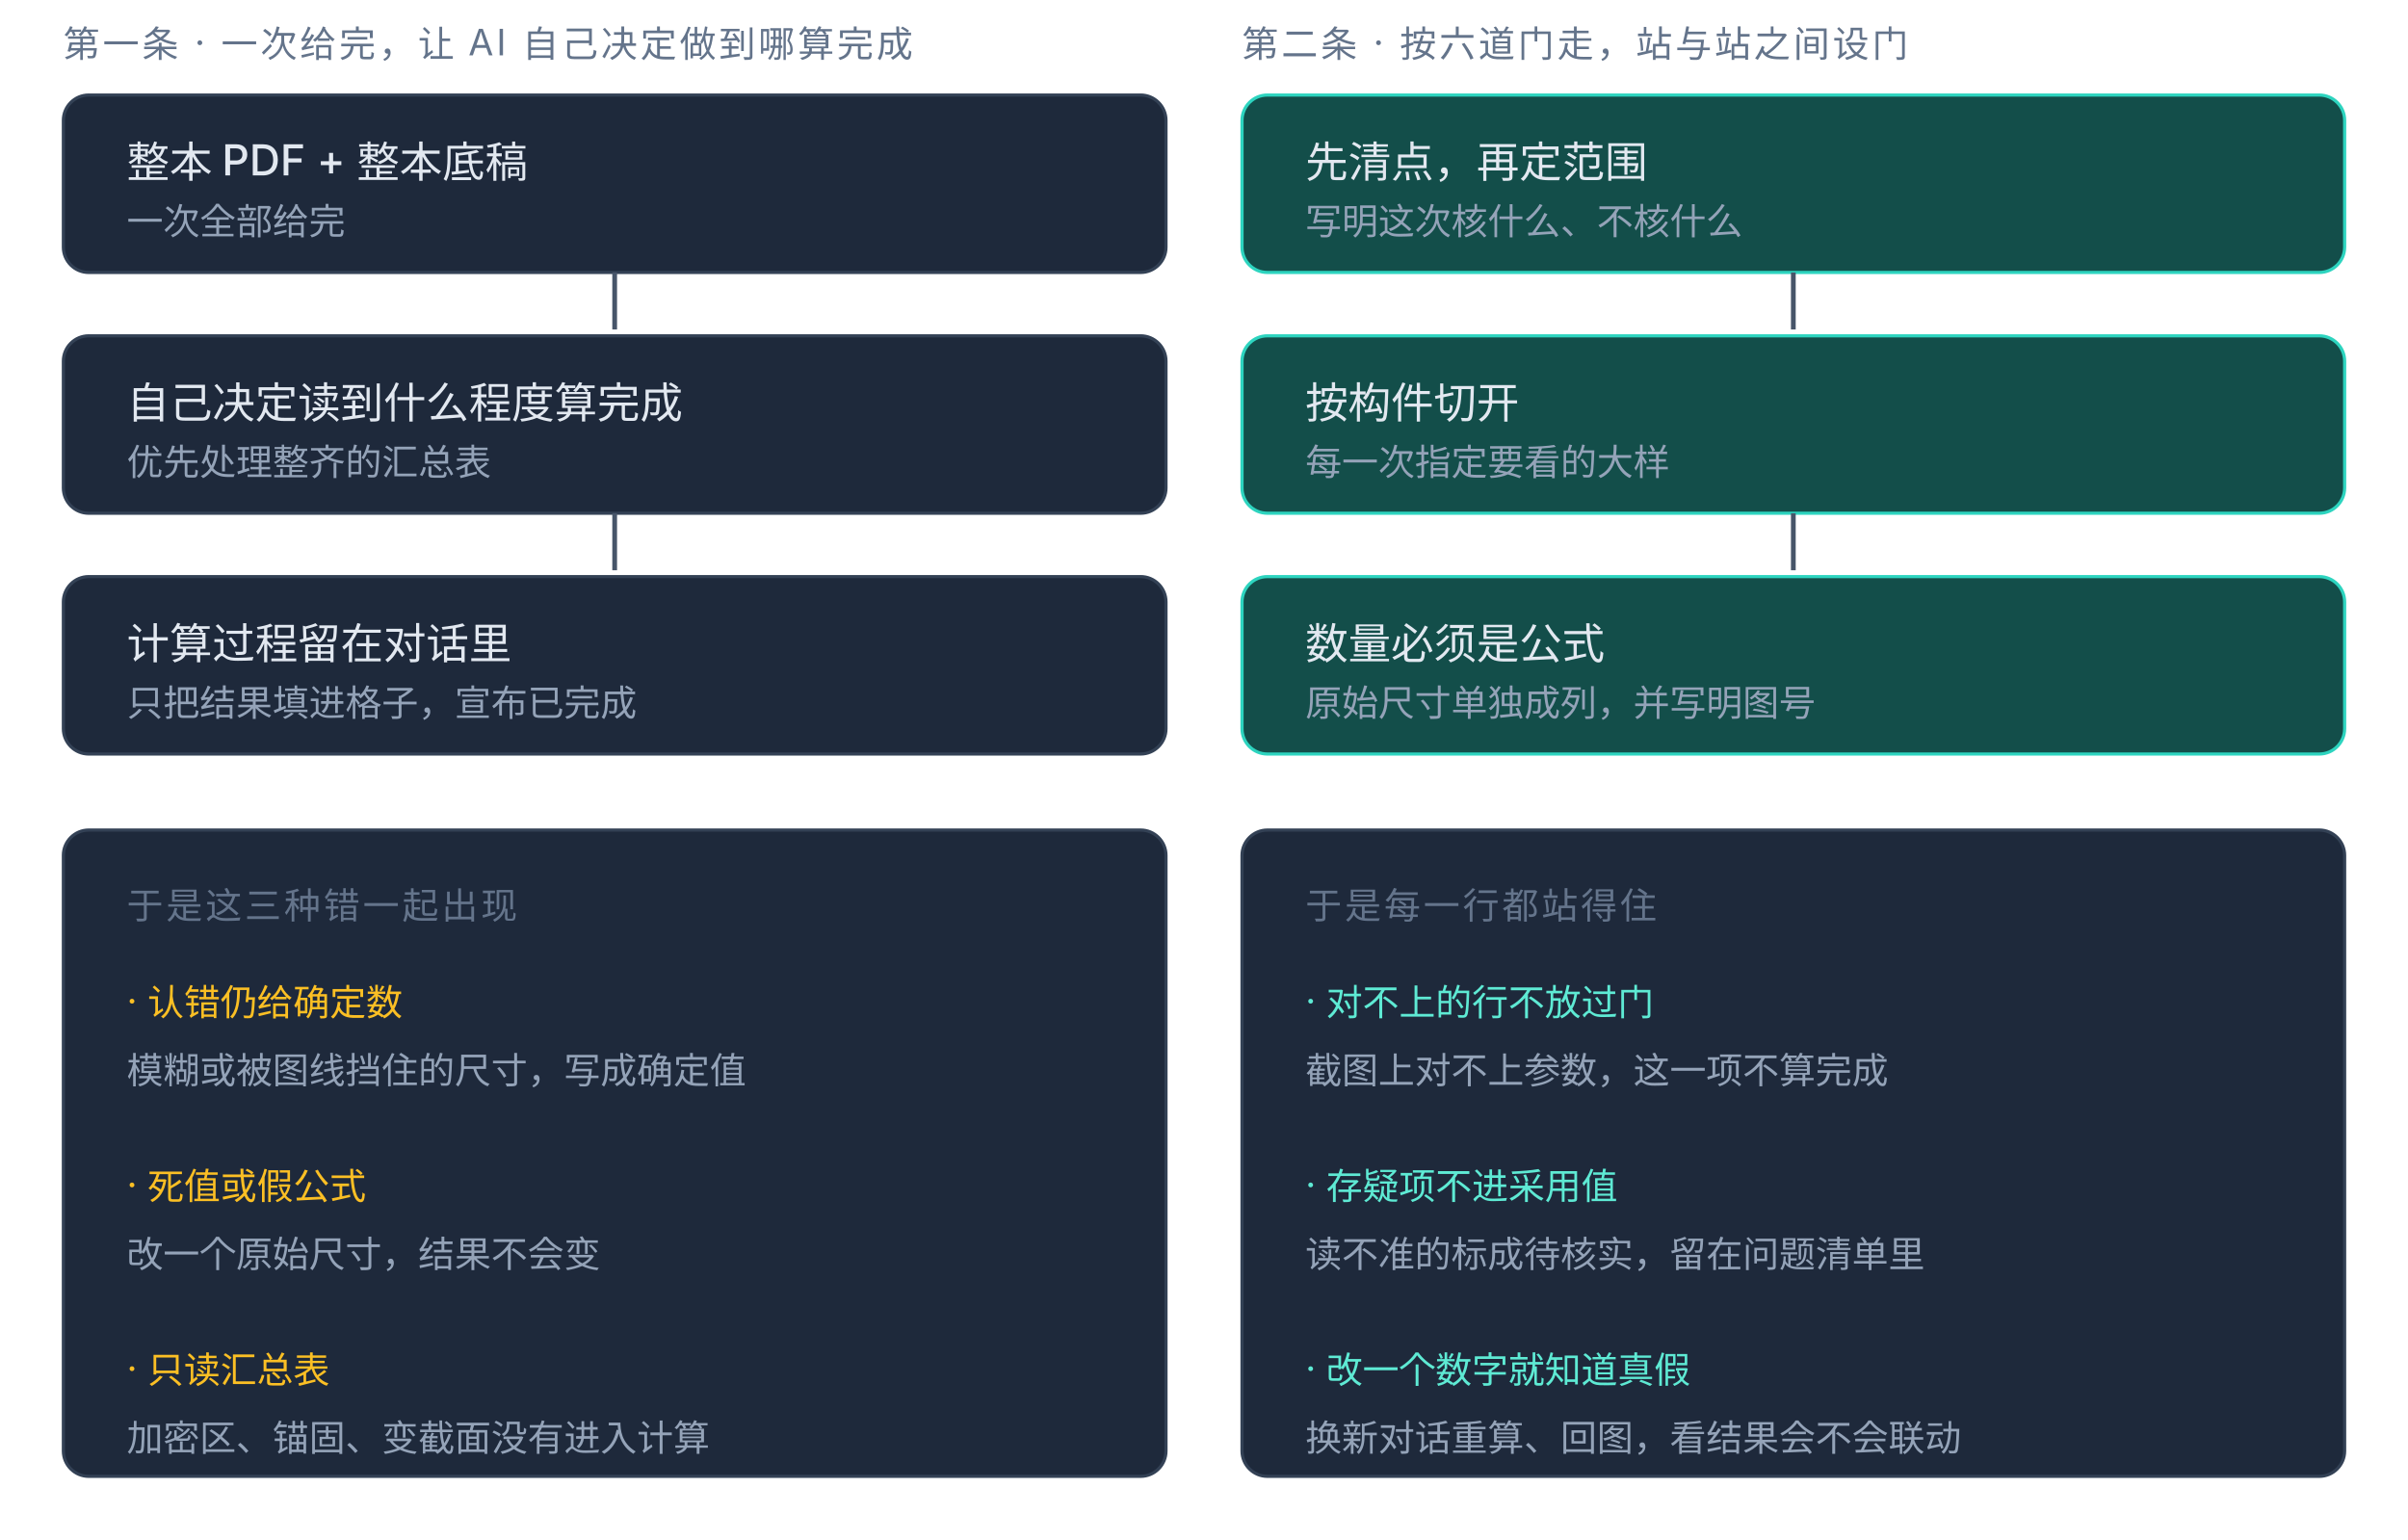
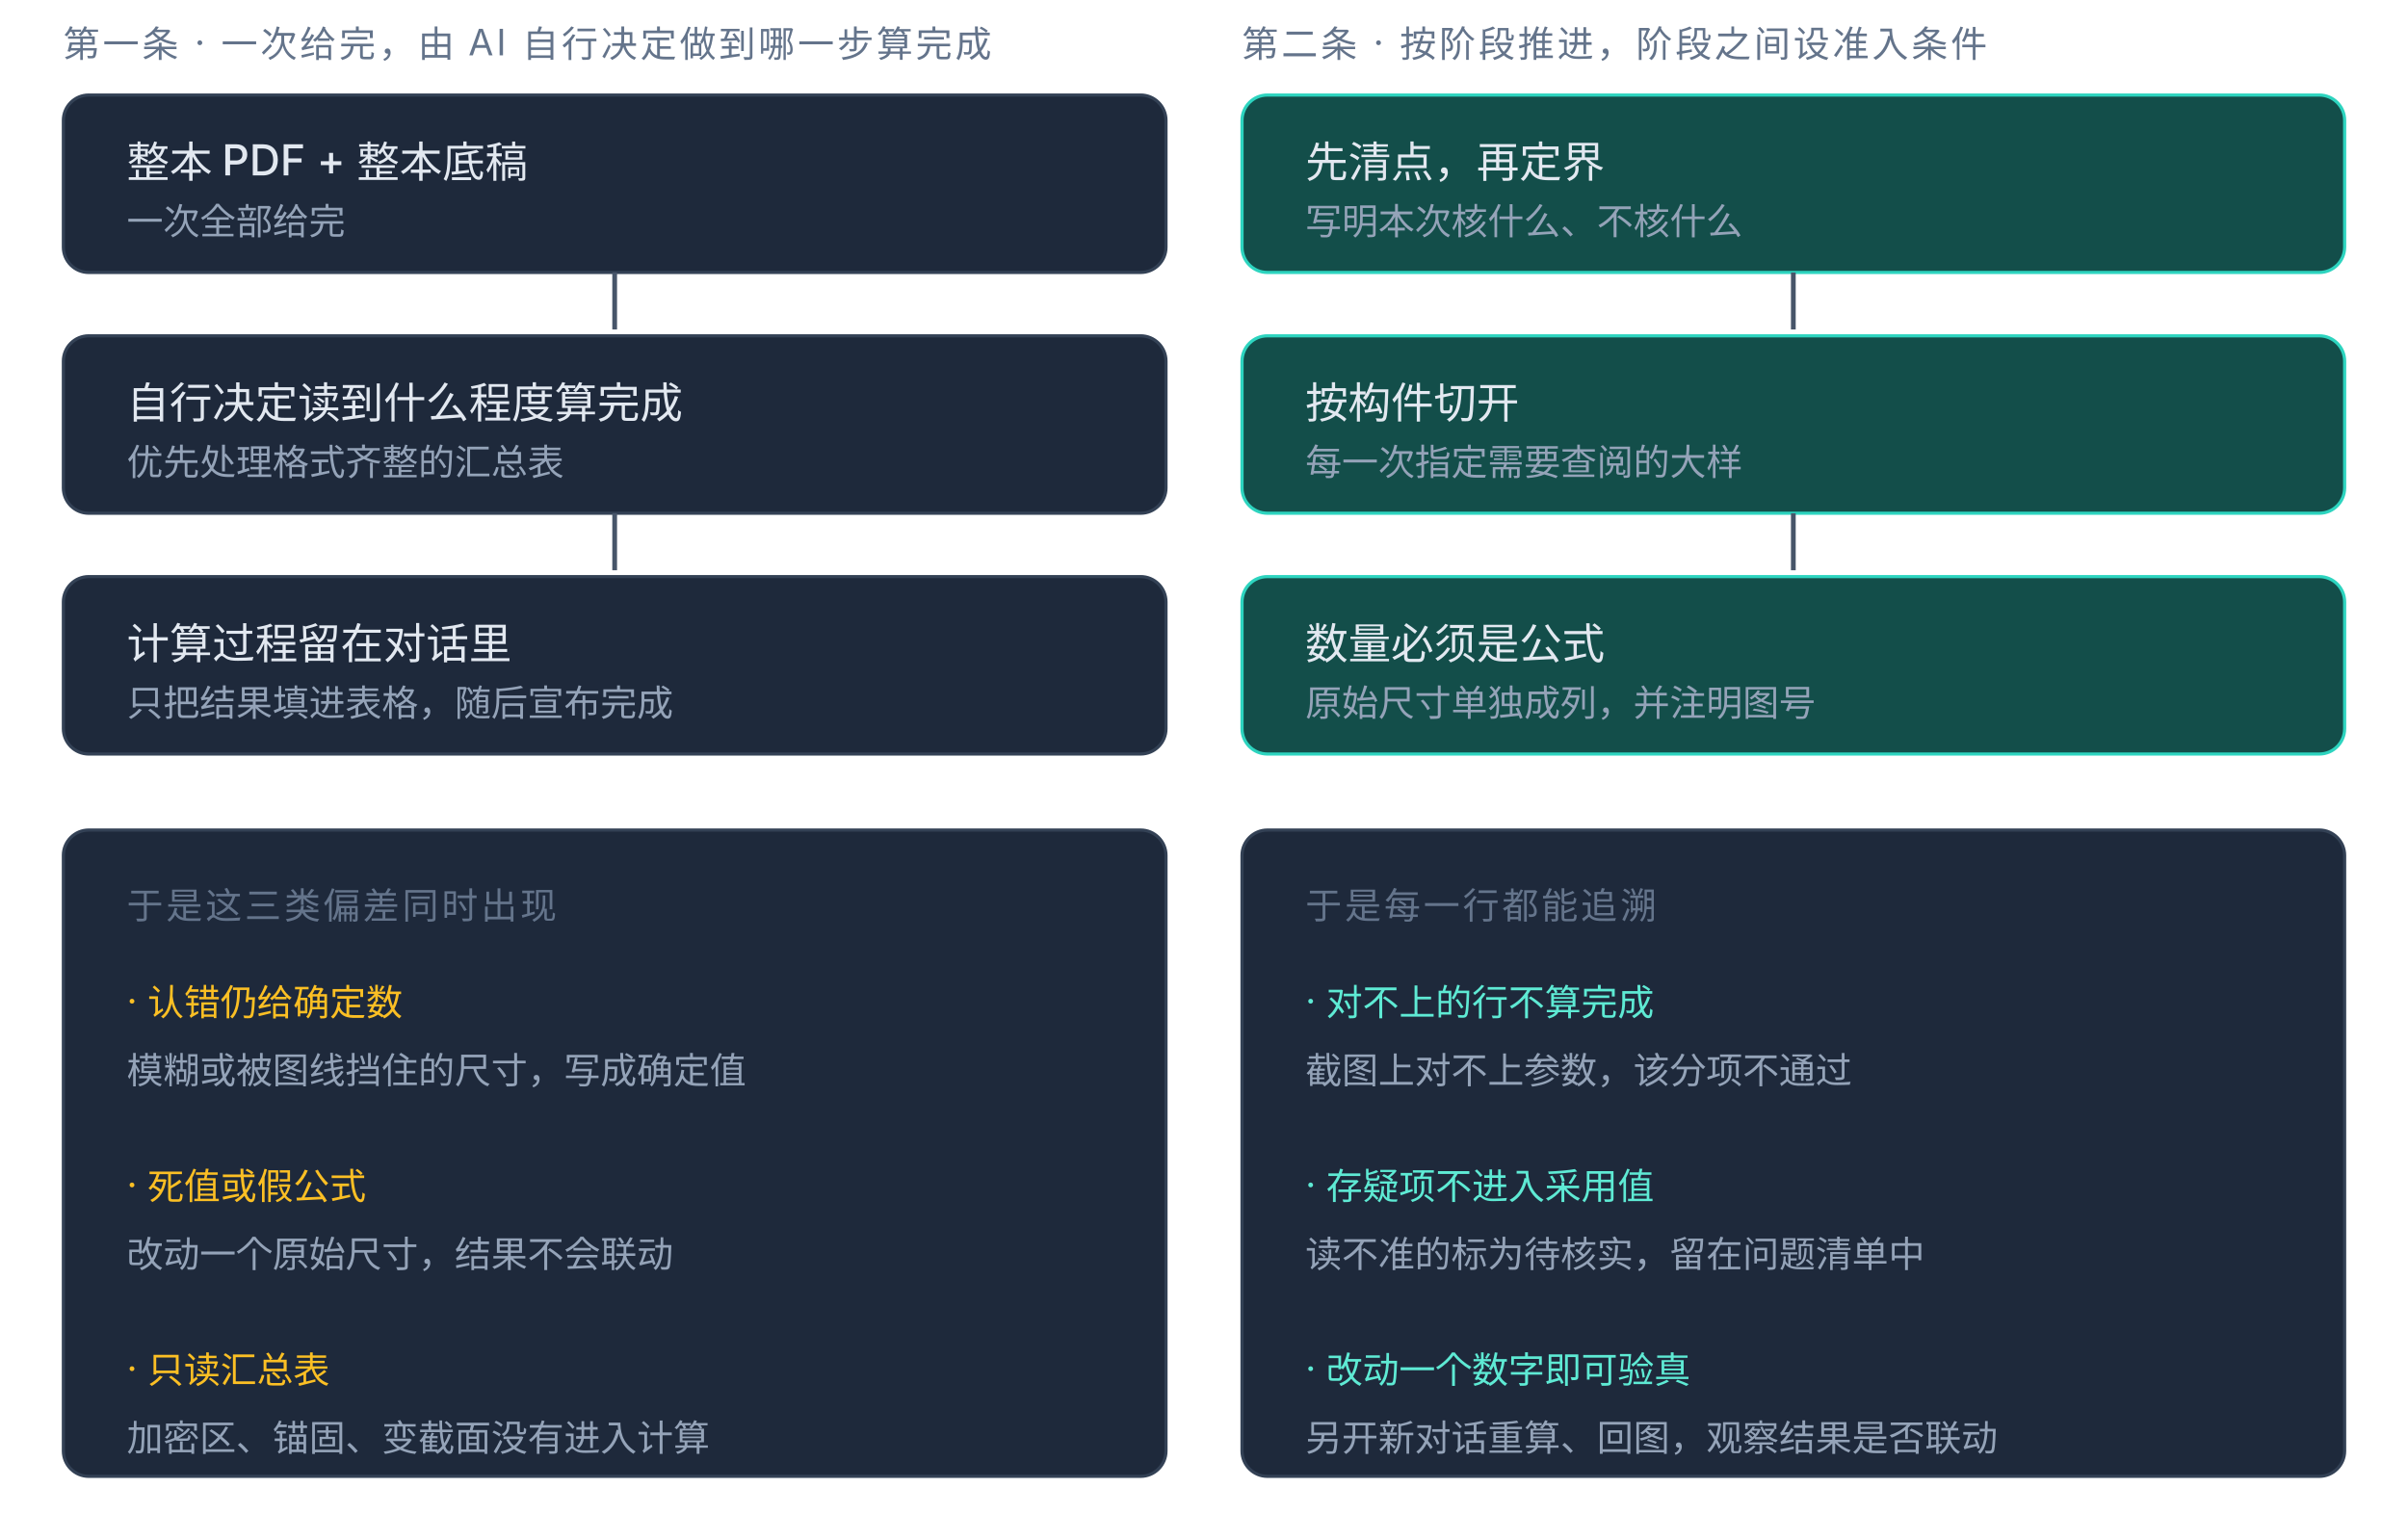
- <svg xmlns="http://www.w3.org/2000/svg" viewBox="0 0 760 486" width="100%" role="img" aria-label="一次把图纸和底稿丢给 AI，与按六道门核量">
+ <svg xmlns="http://www.w3.org/2000/svg" viewBox="0 0 760 486" width="100%" role="img" aria-label="一次把图纸和底稿交给 AI，与按阶段约束推进核量">
  <style>
    .t { font-family: system-ui, -apple-system, "Segoe UI", "Microsoft YaHei", sans-serif; }
    .card { fill: #1e293b; stroke: #334155; }
    .hi { fill: #134e4a; stroke: #2dd4bf; }
    .name { fill: #e2e8f0; font-size: 13.5px; font-weight: 500; }
    .small { fill: #94a3b8; font-size: 11.5px; }
    .teal { fill: #5eead4; font-size: 11.5px; }
    .warn { fill: #fbbf24; font-size: 11.5px; }
    .head { fill: #64748b; font-size: 11.5px; letter-spacing: .08em; }
    .line { stroke: #475569; stroke-width: 1.5; fill: none; }
  </style>
-   <text class="t head" x="20" y="18">第一条 · 一次给完，让 AI 自己决定做到哪算完成</text>
-   <text class="t head" x="392" y="18">第二条 · 按六道门走，站与站之间设门</text>
+   <text class="t head" x="20" y="18">第一条 · 一次给完，由 AI 自行决定做到哪一步算完成</text>
+   <text class="t head" x="392" y="18">第二条 · 按阶段推进，阶段之间设准入条件</text>
  <rect class="card" x="20" y="30" width="348" height="56" rx="8" />
  <text class="t name" x="40" y="56">整本 PDF + 整本底稿</text>
  <text class="t small" x="40" y="74">一次全部给完</text>
  <path class="line" d="M194,86 V104" />
  <rect class="card" x="20" y="106" width="348" height="56" rx="8" />
-   <text class="t name" x="40" y="132">自己决定读到什么程度算完成</text>
-   <text class="t small" x="40" y="150">优先处理整齐的汇总表</text>
+   <text class="t name" x="40" y="132">自行决定读到什么程度算完成</text>
+   <text class="t small" x="40" y="150">优先处理格式齐整的汇总表</text>
  <path class="line" d="M194,162 V180" />
  <rect class="card" x="20" y="182" width="348" height="56" rx="8" />
  <text class="t name" x="40" y="208">计算过程留在对话里</text>
-   <text class="t small" x="40" y="226">只把结果填进格子，宣布已完成</text>
+   <text class="t small" x="40" y="226">只把结果填进表格，随后宣布完成</text>
  <rect class="card" x="20" y="262" width="348" height="204" rx="8" stroke="#3f2f1a" />
-   <text class="t head" x="40" y="290">于是这三种错一起出现</text>
+   <text class="t head" x="40" y="290">于是这三类偏差同时出现</text>
  <text class="t warn" x="40" y="320">· 认错仍给确定数</text>
  <text class="t small" x="40" y="342">模糊或被图线挡住的尺寸，写成确定值</text>
  <text class="t warn" x="40" y="378">· 死值或假公式</text>
-   <text class="t small" x="40" y="400">改一个原始尺寸，结果不会变</text>
+   <text class="t small" x="40" y="400">改动一个原始尺寸，结果不会联动</text>
  <text class="t warn" x="40" y="436">· 只读汇总表</text>
  <text class="t small" x="40" y="458">加密区、锚固、变截面没有进入计算</text>
  <rect class="hi" x="392" y="30" width="348" height="56" rx="8" />
-   <text class="t name" x="412" y="56">先清点，再定范围</text>
-   <text class="t small" x="412" y="74">写明这次核什么、不核什么</text>
+   <text class="t name" x="412" y="56">先清点，再定界</text>
+   <text class="t small" x="412" y="74">写明本次核什么、不核什么</text>
  <path class="line" d="M566,86 V104" stroke="#2dd4bf" />
  <rect class="hi" x="392" y="106" width="348" height="56" rx="8" />
  <text class="t name" x="412" y="132">按构件切开</text>
-   <text class="t small" x="412" y="150">每一次指定要看的大样</text>
+   <text class="t small" x="412" y="150">每一次指定需要查阅的大样</text>
  <path class="line" d="M566,162 V180" stroke="#2dd4bf" />
  <rect class="hi" x="392" y="182" width="348" height="56" rx="8" />
  <text class="t name" x="412" y="208">数量必须是公式</text>
-   <text class="t small" x="412" y="226">原始尺寸单独成列，并写明图号</text>
+   <text class="t small" x="412" y="226">原始尺寸单独成列，并注明图号</text>
  <rect class="card" x="392" y="262" width="348" height="204" rx="8" />
-   <text class="t head" x="412" y="290">于是每一行都站得住</text>
-   <text class="t teal" x="412" y="320">· 对不上的行不放过门</text>
-   <text class="t small" x="412" y="342">截图上对不上参数，这一项不算完成</text>
-   <text class="t teal" x="412" y="378">· 存疑项不进采用值</text>
-   <text class="t small" x="412" y="400">读不准的标成待核实，留在问题清单里</text>
-   <text class="t teal" x="412" y="436">· 改一个数字就知道真假</text>
-   <text class="t small" x="412" y="458">换新对话重算、回图，看结果会不会联动</text>
+   <text class="t head" x="412" y="290">于是每一行都能追溯</text>
+   <text class="t teal" x="412" y="320">· 对不上的行不算完成</text>
+   <text class="t small" x="412" y="342">截图上对不上参数，该分项不通过</text>
+   <text class="t teal" x="412" y="378">· 存疑项不进入采用值</text>
+   <text class="t small" x="412" y="400">读不准的标为待核实，留在问题清单中</text>
+   <text class="t teal" x="412" y="436">· 改动一个数字即可验真</text>
+   <text class="t small" x="412" y="458">另开新对话重算、回图，观察结果是否联动</text>
</svg>
